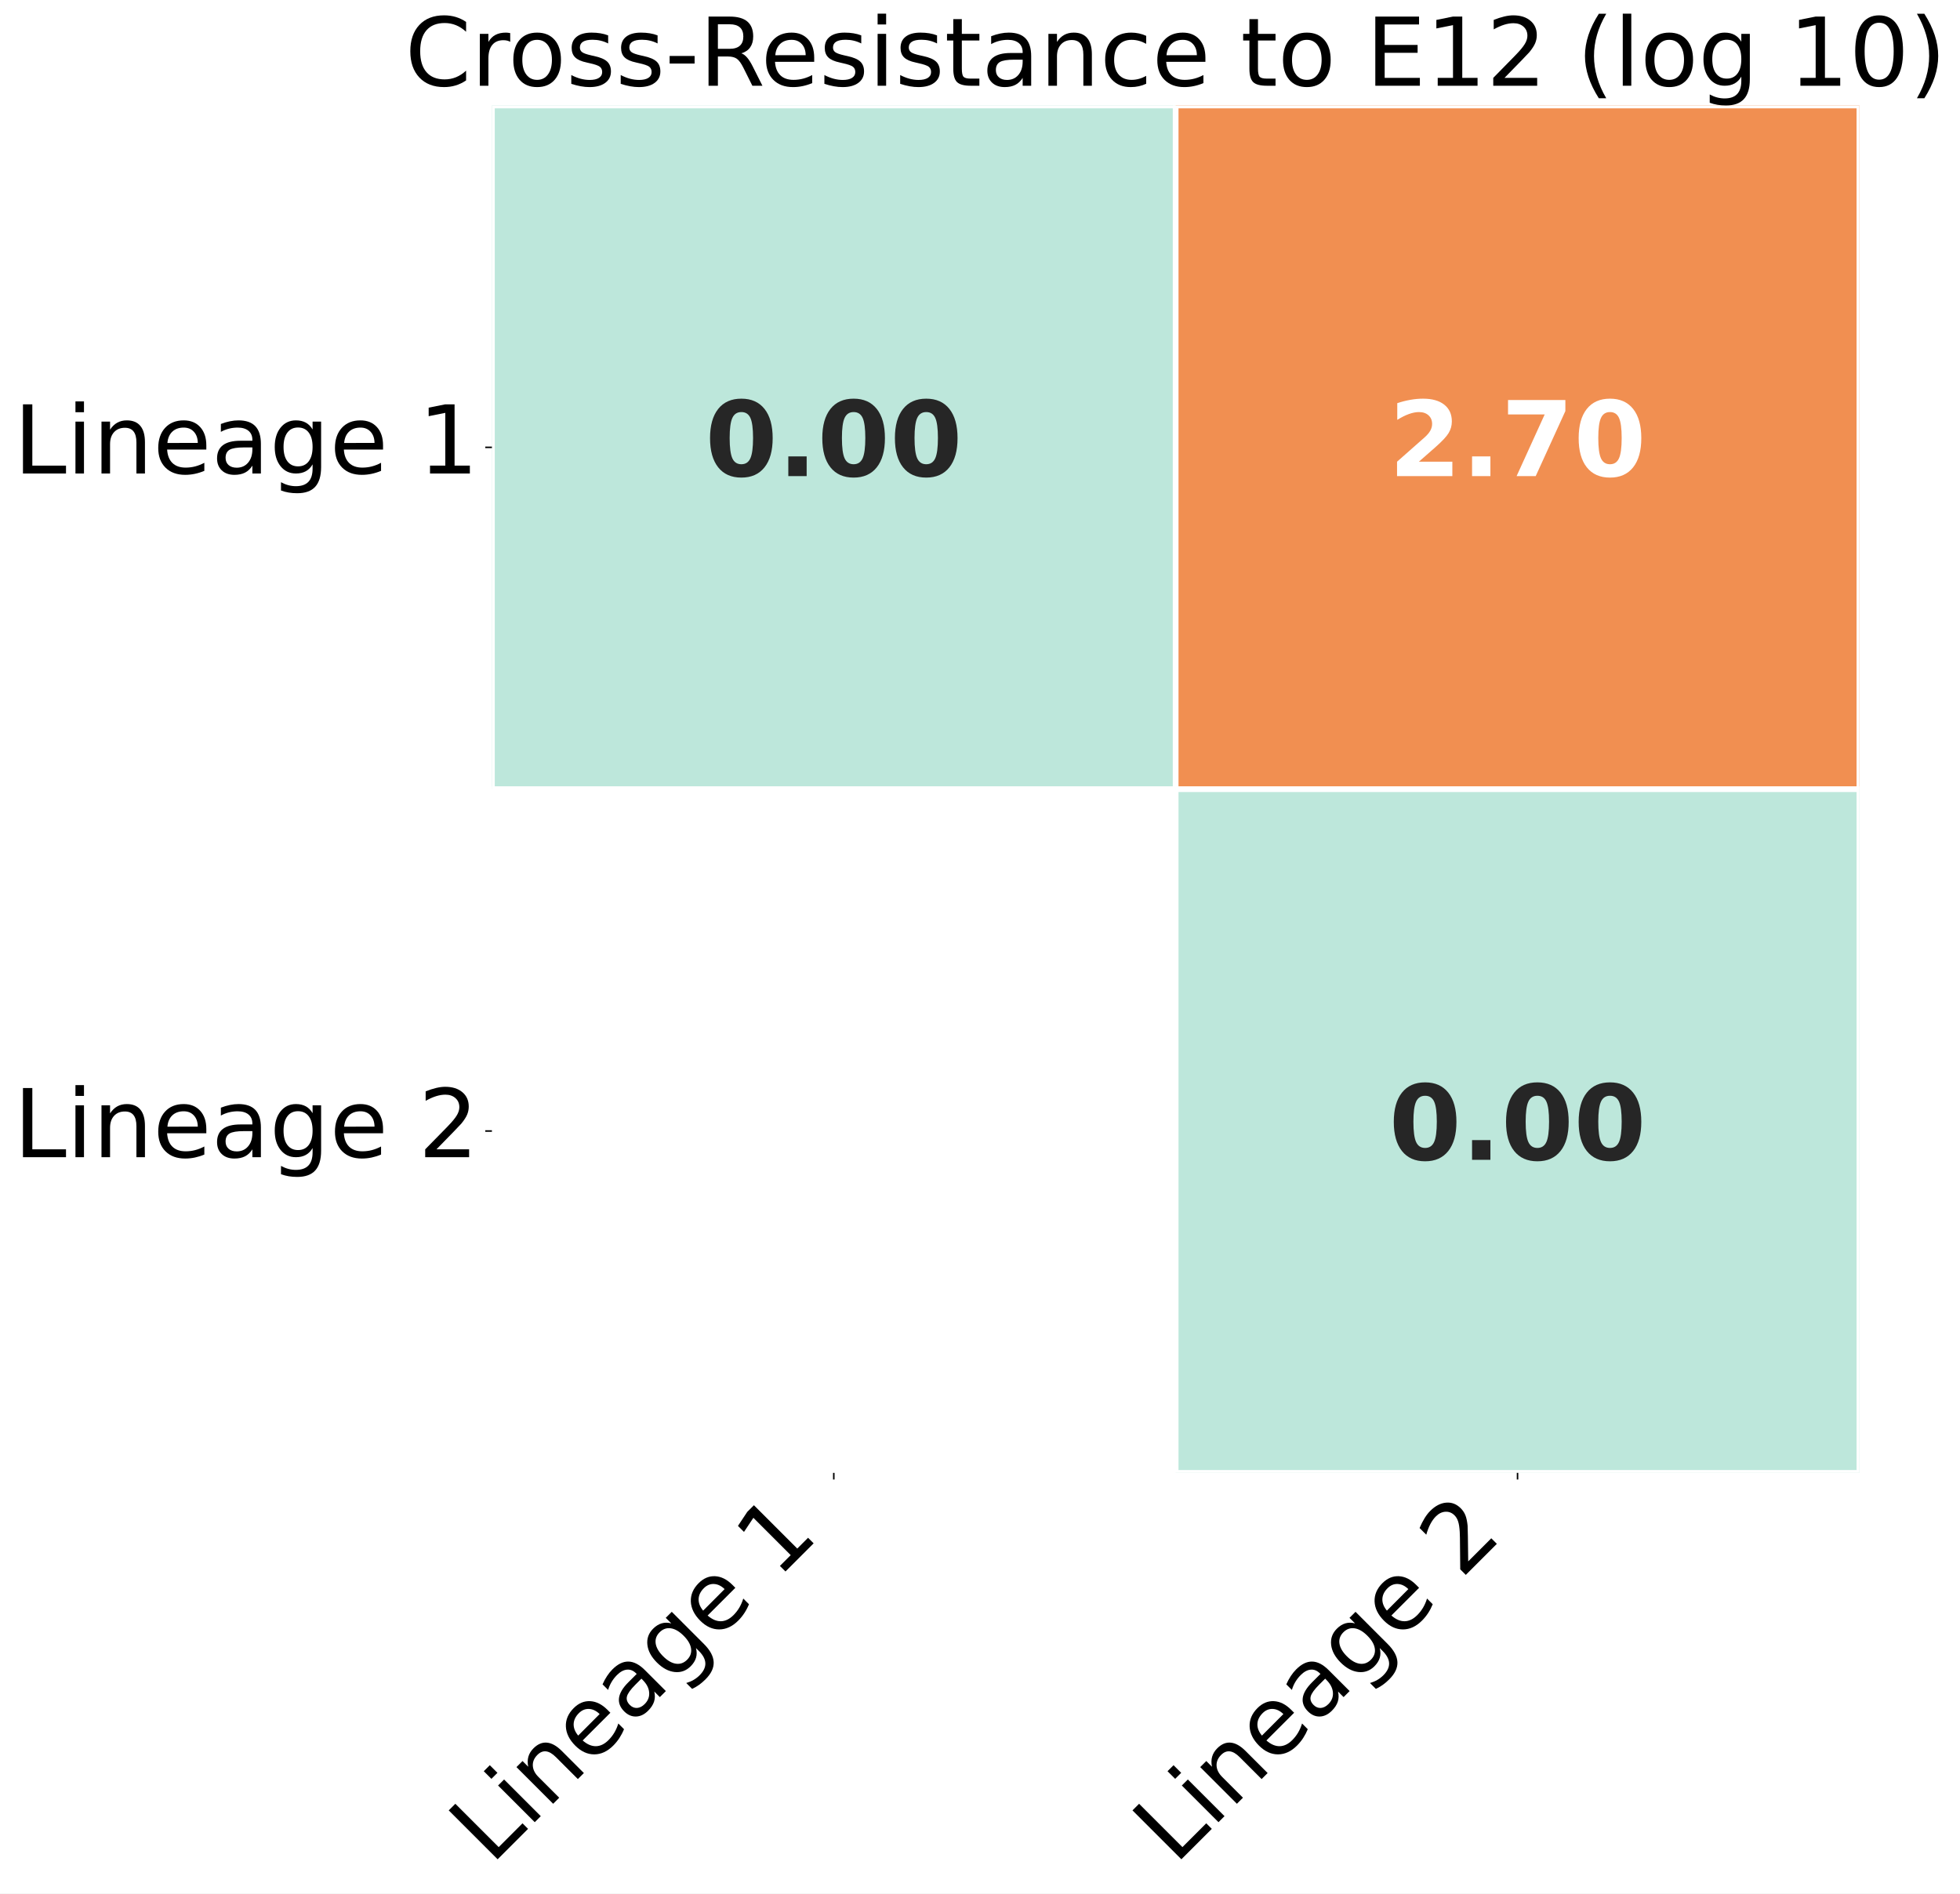
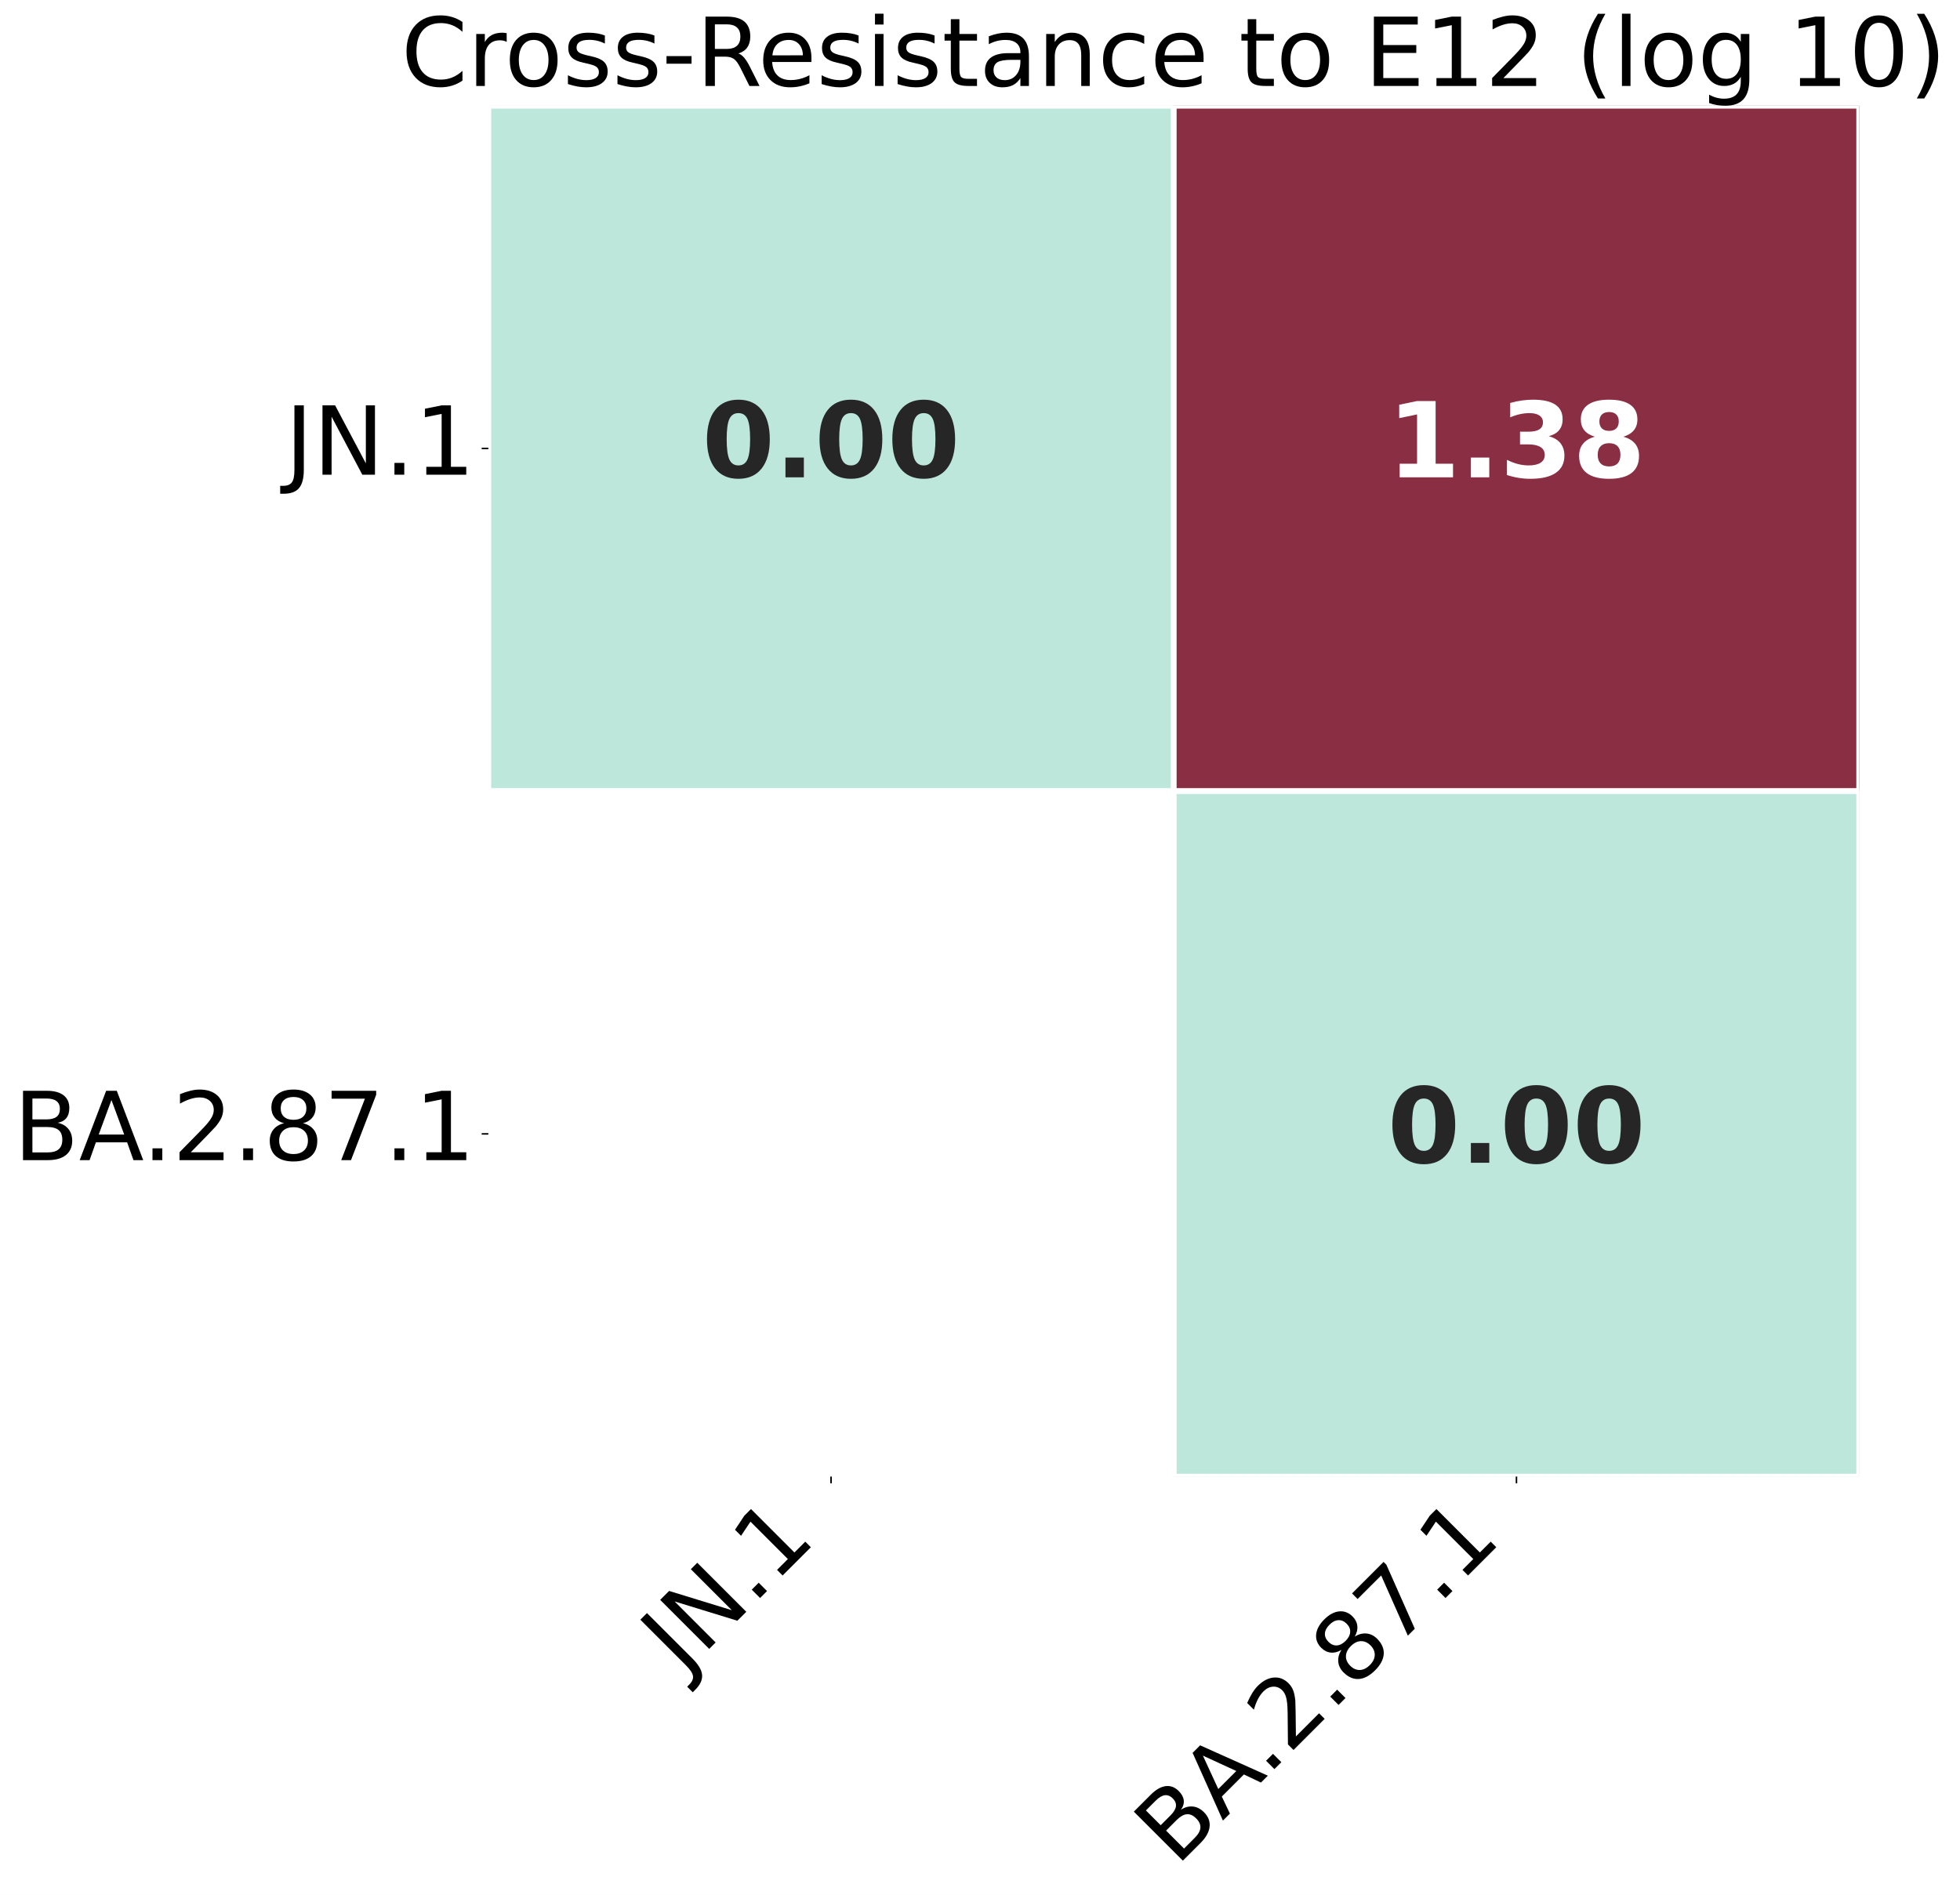
- <svg xmlns="http://www.w3.org/2000/svg" xmlns:xlink="http://www.w3.org/1999/xlink" width="1032.987pt" height="998.008pt" viewBox="0 0 1032.987 998.008" version="1.1">
+ <svg xmlns="http://www.w3.org/2000/svg" xmlns:xlink="http://www.w3.org/1999/xlink" width="1030.487pt" height="996.24pt" viewBox="0 0 1030.487 996.24" version="1.1">
  <defs>
    <style type="text/css">*{stroke-linejoin: round; stroke-linecap: butt}</style>
  </defs>
  <g id="figure_1">
    <g id="patch_1">
-       <path d="M 0 998.008  L 1032.987 998.008  L 1032.987 -0  L 0 -0  z " style="fill: #ffffff" />
+       <path d="M 0 996.24  L 1030.487 996.24  L 1030.487 -0  L 0 -0  z " style="fill: #ffffff" />
    </g>
    <g id="axes_1">
      <g id="patch_2">
-         <path d="M 259.255 776.311  L 979.975 776.311  L 979.975 55.591  L 259.255 55.591  z " style="fill: #ffffff" />
+         <path d="M 256.755 776.311  L 977.475 776.311  L 977.475 55.591  L 256.755 55.591  z " style="fill: #ffffff" />
      </g>
      <g id="QuadMesh_1">
-         <path d="M 259.255 55.591  L 619.615 55.591  L 619.615 415.951  L 259.255 415.951  L 259.255 55.591  " clip-path="url(#pf8c57af675)" style="fill: #bde7db; stroke: #ffffff; stroke-width: 3" />
-         <path d="M 619.615 55.591  L 979.975 55.591  L 979.975 415.951  L 619.615 415.951  L 619.615 55.591  " clip-path="url(#pf8c57af675)" style="fill: #f18f51; stroke: #ffffff; stroke-width: 3" />
-         <path d="M 259.255 415.951  L 619.615 415.951  L 619.615 776.311  L 259.255 776.311  L 259.255 415.951  " clip-path="url(#pf8c57af675)" style="fill: none; stroke: #ffffff; stroke-width: 3" />
-         <path d="M 619.615 415.951  L 979.975 415.951  L 979.975 776.311  L 619.615 776.311  L 619.615 415.951  " clip-path="url(#pf8c57af675)" style="fill: #bde7db; stroke: #ffffff; stroke-width: 3" />
+         <path d="M 256.755 55.591  L 617.115 55.591  L 617.115 415.951  L 256.755 415.951  L 256.755 55.591  " clip-path="url(#peb36f227a8)" style="fill: #bde7db; stroke: #ffffff; stroke-width: 3" />
+         <path d="M 617.115 55.591  L 977.475 55.591  L 977.475 415.951  L 617.115 415.951  L 617.115 55.591  " clip-path="url(#peb36f227a8)" style="fill: #8a2e43; stroke: #ffffff; stroke-width: 3" />
+         <path d="M 256.755 415.951  L 617.115 415.951  L 617.115 776.311  L 256.755 776.311  L 256.755 415.951  " clip-path="url(#peb36f227a8)" style="fill: none; stroke: #ffffff; stroke-width: 3" />
+         <path d="M 617.115 415.951  L 977.475 415.951  L 977.475 776.311  L 617.115 776.311  L 617.115 415.951  " clip-path="url(#peb36f227a8)" style="fill: #bde7db; stroke: #ffffff; stroke-width: 3" />
      </g>
      <g id="matplotlib.axis_1">
        <g id="xtick_1">
          <g id="line2d_1">
            <defs>
-               <path id="m85209749e2" d="M 0 0  L 0 3.5  " style="stroke: #000000; stroke-width: 0.8" />
+               <path id="ma2ae4b896c" d="M 0 0  L 0 3.5  " style="stroke: #000000; stroke-width: 0.8" />
            </defs>
            <g>
-               <use xlink:href="#m85209749e2" x="439.435" y="776.311" style="stroke: #000000; stroke-width: 0.8" />
+               <use xlink:href="#ma2ae4b896c" x="436.935" y="776.311" style="stroke: #000000; stroke-width: 0.8" />
            </g>
          </g>
          <g id="text_1">
-             <g transform="translate(258.8021 983.455) rotate(-45) scale(0.5 -0.5)">
+             <g transform="translate(358.9706 880.7864) rotate(-45) scale(0.5 -0.5)">
              <defs>
-                 <path id="DejaVuSans-4c" d="M 628 4666  L 1259 4666  L 1259 531  L 3531 531  L 3531 0  L 628 0  L 628 4666  z " transform="scale(0.015625)" />
-                 <path id="DejaVuSans-69" d="M 603 3500  L 1178 3500  L 1178 0  L 603 0  L 603 3500  z M 603 4863  L 1178 4863  L 1178 4134  L 603 4134  L 603 4863  z " transform="scale(0.015625)" />
-                 <path id="DejaVuSans-6e" d="M 3513 2113  L 3513 0  L 2938 0  L 2938 2094  Q 2938 2591 2744 2837  Q 2550 3084 2163 3084  Q 1697 3084 1428 2787  Q 1159 2491 1159 1978  L 1159 0  L 581 0  L 581 3500  L 1159 3500  L 1159 2956  Q 1366 3272 1645 3428  Q 1925 3584 2291 3584  Q 2894 3584 3203 3211  Q 3513 2838 3513 2113  z " transform="scale(0.015625)" />
-                 <path id="DejaVuSans-65" d="M 3597 1894  L 3597 1613  L 953 1613  Q 991 1019 1311 708  Q 1631 397 2203 397  Q 2534 397 2845 478  Q 3156 559 3463 722  L 3463 178  Q 3153 47 2828 -22  Q 2503 -91 2169 -91  Q 1331 -91 842 396  Q 353 884 353 1716  Q 353 2575 817 3079  Q 1281 3584 2069 3584  Q 2775 3584 3186 3129  Q 3597 2675 3597 1894  z M 3022 2063  Q 3016 2534 2758 2815  Q 2500 3097 2075 3097  Q 1594 3097 1305 2825  Q 1016 2553 972 2059  L 3022 2063  z " transform="scale(0.015625)" />
-                 <path id="DejaVuSans-61" d="M 2194 1759  Q 1497 1759 1228 1600  Q 959 1441 959 1056  Q 959 750 1161 570  Q 1363 391 1709 391  Q 2188 391 2477 730  Q 2766 1069 2766 1631  L 2766 1759  L 2194 1759  z M 3341 1997  L 3341 0  L 2766 0  L 2766 531  Q 2569 213 2275 61  Q 1981 -91 1556 -91  Q 1019 -91 701 211  Q 384 513 384 1019  Q 384 1609 779 1909  Q 1175 2209 1959 2209  L 2766 2209  L 2766 2266  Q 2766 2663 2505 2880  Q 2244 3097 1772 3097  Q 1472 3097 1187 3025  Q 903 2953 641 2809  L 641 3341  Q 956 3463 1253 3523  Q 1550 3584 1831 3584  Q 2591 3584 2966 3190  Q 3341 2797 3341 1997  z " transform="scale(0.015625)" />
-                 <path id="DejaVuSans-67" d="M 2906 1791  Q 2906 2416 2648 2759  Q 2391 3103 1925 3103  Q 1463 3103 1205 2759  Q 947 2416 947 1791  Q 947 1169 1205 825  Q 1463 481 1925 481  Q 2391 481 2648 825  Q 2906 1169 2906 1791  z M 3481 434  Q 3481 -459 3084 -895  Q 2688 -1331 1869 -1331  Q 1566 -1331 1297 -1286  Q 1028 -1241 775 -1147  L 775 -588  Q 1028 -725 1275 -790  Q 1522 -856 1778 -856  Q 2344 -856 2625 -561  Q 2906 -266 2906 331  L 2906 616  Q 2728 306 2450 153  Q 2172 0 1784 0  Q 1141 0 747 490  Q 353 981 353 1791  Q 353 2603 747 3093  Q 1141 3584 1784 3584  Q 2172 3584 2450 3431  Q 2728 3278 2906 2969  L 2906 3500  L 3481 3500  L 3481 434  z " transform="scale(0.015625)" />
-                 <path id="DejaVuSans-20" transform="scale(0.015625)" />
+                 <path id="DejaVuSans-4a" d="M 628 4666  L 1259 4666  L 1259 325  Q 1259 -519 939 -900  Q 619 -1281 -91 -1281  L -331 -1281  L -331 -750  L -134 -750  Q 284 -750 456 -515  Q 628 -281 628 325  L 628 4666  z " transform="scale(0.015625)" />
+                 <path id="DejaVuSans-4e" d="M 628 4666  L 1478 4666  L 3547 763  L 3547 4666  L 4159 4666  L 4159 0  L 3309 0  L 1241 3903  L 1241 0  L 628 0  L 628 4666  z " transform="scale(0.015625)" />
+                 <path id="DejaVuSans-2e" d="M 684 794  L 1344 794  L 1344 0  L 684 0  L 684 794  z " transform="scale(0.015625)" />
                <path id="DejaVuSans-31" d="M 794 531  L 1825 531  L 1825 4091  L 703 3866  L 703 4441  L 1819 4666  L 2450 4666  L 2450 531  L 3481 531  L 3481 0  L 794 0  L 794 531  z " transform="scale(0.015625)" />
              </defs>
-               <use xlink:href="#DejaVuSans-4c" />
-               <use xlink:href="#DejaVuSans-69" x="55.713" />
-               <use xlink:href="#DejaVuSans-6e" x="83.496" />
-               <use xlink:href="#DejaVuSans-65" x="146.875" />
-               <use xlink:href="#DejaVuSans-61" x="208.398" />
-               <use xlink:href="#DejaVuSans-67" x="269.678" />
-               <use xlink:href="#DejaVuSans-65" x="333.154" />
-               <use xlink:href="#DejaVuSans-20" x="394.678" />
-               <use xlink:href="#DejaVuSans-31" x="426.465" />
+               <use xlink:href="#DejaVuSans-4a" />
+               <use xlink:href="#DejaVuSans-4e" x="29.492" />
+               <use xlink:href="#DejaVuSans-2e" x="104.297" />
+               <use xlink:href="#DejaVuSans-31" x="136.084" />
            </g>
          </g>
        </g>
        <g id="xtick_2">
          <g id="line2d_2">
            <g>
-               <use xlink:href="#m85209749e2" x="799.795" y="776.311" style="stroke: #000000; stroke-width: 0.8" />
+               <use xlink:href="#ma2ae4b896c" x="797.295" y="776.311" style="stroke: #000000; stroke-width: 0.8" />
            </g>
          </g>
          <g id="text_2">
-             <g transform="translate(619.1621 983.455) rotate(-45) scale(0.5 -0.5)">
+             <g transform="translate(618.4298 981.6872) rotate(-45) scale(0.5 -0.5)">
              <defs>
+                 <path id="DejaVuSans-42" d="M 1259 2228  L 1259 519  L 2272 519  Q 2781 519 3026 730  Q 3272 941 3272 1375  Q 3272 1813 3026 2020  Q 2781 2228 2272 2228  L 1259 2228  z M 1259 4147  L 1259 2741  L 2194 2741  Q 2656 2741 2882 2914  Q 3109 3088 3109 3444  Q 3109 3797 2882 3972  Q 2656 4147 2194 4147  L 1259 4147  z M 628 4666  L 2241 4666  Q 2963 4666 3353 4366  Q 3744 4066 3744 3513  Q 3744 3084 3544 2831  Q 3344 2578 2956 2516  Q 3422 2416 3680 2098  Q 3938 1781 3938 1306  Q 3938 681 3513 340  Q 3088 0 2303 0  L 628 0  L 628 4666  z " transform="scale(0.015625)" />
+                 <path id="DejaVuSans-41" d="M 2188 4044  L 1331 1722  L 3047 1722  L 2188 4044  z M 1831 4666  L 2547 4666  L 4325 0  L 3669 0  L 3244 1197  L 1141 1197  L 716 0  L 50 0  L 1831 4666  z " transform="scale(0.015625)" />
                <path id="DejaVuSans-32" d="M 1228 531  L 3431 531  L 3431 0  L 469 0  L 469 531  Q 828 903 1448 1529  Q 2069 2156 2228 2338  Q 2531 2678 2651 2914  Q 2772 3150 2772 3378  Q 2772 3750 2511 3984  Q 2250 4219 1831 4219  Q 1534 4219 1204 4116  Q 875 4013 500 3803  L 500 4441  Q 881 4594 1212 4672  Q 1544 4750 1819 4750  Q 2544 4750 2975 4387  Q 3406 4025 3406 3419  Q 3406 3131 3298 2873  Q 3191 2616 2906 2266  Q 2828 2175 2409 1742  Q 1991 1309 1228 531  z " transform="scale(0.015625)" />
+                 <path id="DejaVuSans-38" d="M 2034 2216  Q 1584 2216 1326 1975  Q 1069 1734 1069 1313  Q 1069 891 1326 650  Q 1584 409 2034 409  Q 2484 409 2743 651  Q 3003 894 3003 1313  Q 3003 1734 2745 1975  Q 2488 2216 2034 2216  z M 1403 2484  Q 997 2584 770 2862  Q 544 3141 544 3541  Q 544 4100 942 4425  Q 1341 4750 2034 4750  Q 2731 4750 3128 4425  Q 3525 4100 3525 3541  Q 3525 3141 3298 2862  Q 3072 2584 2669 2484  Q 3125 2378 3379 2068  Q 3634 1759 3634 1313  Q 3634 634 3220 271  Q 2806 -91 2034 -91  Q 1263 -91 848 271  Q 434 634 434 1313  Q 434 1759 690 2068  Q 947 2378 1403 2484  z M 1172 3481  Q 1172 3119 1398 2916  Q 1625 2713 2034 2713  Q 2441 2713 2670 2916  Q 2900 3119 2900 3481  Q 2900 3844 2670 4047  Q 2441 4250 2034 4250  Q 1625 4250 1398 4047  Q 1172 3844 1172 3481  z " transform="scale(0.015625)" />
+                 <path id="DejaVuSans-37" d="M 525 4666  L 3525 4666  L 3525 4397  L 1831 0  L 1172 0  L 2766 4134  L 525 4134  L 525 4666  z " transform="scale(0.015625)" />
              </defs>
-               <use xlink:href="#DejaVuSans-4c" />
-               <use xlink:href="#DejaVuSans-69" x="55.713" />
-               <use xlink:href="#DejaVuSans-6e" x="83.496" />
-               <use xlink:href="#DejaVuSans-65" x="146.875" />
-               <use xlink:href="#DejaVuSans-61" x="208.398" />
-               <use xlink:href="#DejaVuSans-67" x="269.678" />
-               <use xlink:href="#DejaVuSans-65" x="333.154" />
-               <use xlink:href="#DejaVuSans-20" x="394.678" />
-               <use xlink:href="#DejaVuSans-32" x="426.465" />
+               <use xlink:href="#DejaVuSans-42" />
+               <use xlink:href="#DejaVuSans-41" x="68.604" />
+               <use xlink:href="#DejaVuSans-2e" x="135.262" />
+               <use xlink:href="#DejaVuSans-32" x="167.049" />
+               <use xlink:href="#DejaVuSans-2e" x="230.672" />
+               <use xlink:href="#DejaVuSans-38" x="262.459" />
+               <use xlink:href="#DejaVuSans-37" x="326.082" />
+               <use xlink:href="#DejaVuSans-2e" x="389.705" />
+               <use xlink:href="#DejaVuSans-31" x="421.492" />
            </g>
          </g>
        </g>
      </g>
      <g id="matplotlib.axis_2">
        <g id="ytick_1">
          <g id="line2d_3">
            <defs>
-               <path id="mdd758f354e" d="M 0 0  L -3.5 0  " style="stroke: #000000; stroke-width: 0.8" />
+               <path id="mb6d8fed3f1" d="M 0 0  L -3.5 0  " style="stroke: #000000; stroke-width: 0.8" />
            </defs>
            <g>
-               <use xlink:href="#mdd758f354e" x="259.255" y="235.771" style="stroke: #000000; stroke-width: 0.8" />
+               <use xlink:href="#mb6d8fed3f1" x="256.755" y="235.771" style="stroke: #000000; stroke-width: 0.8" />
            </g>
          </g>
          <g id="text_3">
-             <g transform="translate(7.2 249.5675) scale(0.5 -0.5)">
-               <use xlink:href="#DejaVuSans-4c" />
-               <use xlink:href="#DejaVuSans-69" x="55.713" />
-               <use xlink:href="#DejaVuSans-6e" x="83.496" />
-               <use xlink:href="#DejaVuSans-65" x="146.875" />
-               <use xlink:href="#DejaVuSans-61" x="208.398" />
-               <use xlink:href="#DejaVuSans-67" x="269.678" />
-               <use xlink:href="#DejaVuSans-65" x="333.154" />
-               <use xlink:href="#DejaVuSans-20" x="394.678" />
-               <use xlink:href="#DejaVuSans-31" x="426.465" />
+             <g transform="translate(149.8953 249.5675) scale(0.5 -0.5)">
+               <use xlink:href="#DejaVuSans-4a" />
+               <use xlink:href="#DejaVuSans-4e" x="29.492" />
+               <use xlink:href="#DejaVuSans-2e" x="104.297" />
+               <use xlink:href="#DejaVuSans-31" x="136.084" />
            </g>
          </g>
        </g>
        <g id="ytick_2">
          <g id="line2d_4">
            <g>
-               <use xlink:href="#mdd758f354e" x="259.255" y="596.131" style="stroke: #000000; stroke-width: 0.8" />
+               <use xlink:href="#mb6d8fed3f1" x="256.755" y="596.131" style="stroke: #000000; stroke-width: 0.8" />
            </g>
          </g>
          <g id="text_4">
            <g transform="translate(7.2 609.9275) scale(0.5 -0.5)">
-               <use xlink:href="#DejaVuSans-4c" />
-               <use xlink:href="#DejaVuSans-69" x="55.713" />
-               <use xlink:href="#DejaVuSans-6e" x="83.496" />
-               <use xlink:href="#DejaVuSans-65" x="146.875" />
-               <use xlink:href="#DejaVuSans-61" x="208.398" />
-               <use xlink:href="#DejaVuSans-67" x="269.678" />
-               <use xlink:href="#DejaVuSans-65" x="333.154" />
-               <use xlink:href="#DejaVuSans-20" x="394.678" />
-               <use xlink:href="#DejaVuSans-32" x="426.465" />
+               <use xlink:href="#DejaVuSans-42" />
+               <use xlink:href="#DejaVuSans-41" x="68.604" />
+               <use xlink:href="#DejaVuSans-2e" x="135.262" />
+               <use xlink:href="#DejaVuSans-32" x="167.049" />
+               <use xlink:href="#DejaVuSans-2e" x="230.672" />
+               <use xlink:href="#DejaVuSans-38" x="262.459" />
+               <use xlink:href="#DejaVuSans-37" x="326.082" />
+               <use xlink:href="#DejaVuSans-2e" x="389.705" />
+               <use xlink:href="#DejaVuSans-31" x="421.492" />
            </g>
          </g>
        </g>
      </g>
      <g id="text_5">
-         <g style="fill: #262626" transform="translate(371.587 250.9472) scale(0.55 -0.55)">
+         <g style="fill: #262626" transform="translate(369.087 250.9472) scale(0.55 -0.55)">
          <defs>
            <path id="DejaVuSans-Bold-30" d="M 2944 2338  Q 2944 3213 2780 3570  Q 2616 3928 2228 3928  Q 1841 3928 1675 3570  Q 1509 3213 1509 2338  Q 1509 1453 1675 1090  Q 1841 728 2228 728  Q 2613 728 2778 1090  Q 2944 1453 2944 2338  z M 4147 2328  Q 4147 1169 3647 539  Q 3147 -91 2228 -91  Q 1306 -91 806 539  Q 306 1169 306 2328  Q 306 3491 806 4120  Q 1306 4750 2228 4750  Q 3147 4750 3647 4120  Q 4147 3491 4147 2328  z " transform="scale(0.015625)" />
            <path id="DejaVuSans-Bold-2e" d="M 653 1209  L 1778 1209  L 1778 0  L 653 0  L 653 1209  z " transform="scale(0.015625)" />
          </defs>
          <use xlink:href="#DejaVuSans-Bold-30" />
          <use xlink:href="#DejaVuSans-Bold-2e" x="69.58" />
          <use xlink:href="#DejaVuSans-Bold-30" x="107.568" />
          <use xlink:href="#DejaVuSans-Bold-30" x="177.148" />
        </g>
      </g>
      <g id="text_6">
-         <g style="fill: #ffffff" transform="translate(731.947 250.9472) scale(0.55 -0.55)">
+         <g style="fill: #ffffff" transform="translate(729.447 250.9472) scale(0.55 -0.55)">
          <defs>
-             <path id="DejaVuSans-Bold-32" d="M 1844 884  L 3897 884  L 3897 0  L 506 0  L 506 884  L 2209 2388  Q 2438 2594 2547 2791  Q 2656 2988 2656 3200  Q 2656 3528 2436 3728  Q 2216 3928 1850 3928  Q 1569 3928 1234 3808  Q 900 3688 519 3450  L 519 4475  Q 925 4609 1322 4679  Q 1719 4750 2100 4750  Q 2938 4750 3402 4381  Q 3866 4013 3866 3353  Q 3866 2972 3669 2642  Q 3472 2313 2841 1759  L 1844 884  z " transform="scale(0.015625)" />
-             <path id="DejaVuSans-Bold-37" d="M 428 4666  L 3944 4666  L 3944 3988  L 2125 0  L 953 0  L 2675 3781  L 428 3781  L 428 4666  z " transform="scale(0.015625)" />
+             <path id="DejaVuSans-Bold-31" d="M 750 831  L 1813 831  L 1813 3847  L 722 3622  L 722 4441  L 1806 4666  L 2950 4666  L 2950 831  L 4013 831  L 4013 0  L 750 0  L 750 831  z " transform="scale(0.015625)" />
+             <path id="DejaVuSans-Bold-33" d="M 2981 2516  Q 3453 2394 3698 2092  Q 3944 1791 3944 1325  Q 3944 631 3412 270  Q 2881 -91 1863 -91  Q 1503 -91 1142 -33  Q 781 25 428 141  L 428 1069  Q 766 900 1098 814  Q 1431 728 1753 728  Q 2231 728 2486 893  Q 2741 1059 2741 1369  Q 2741 1688 2480 1852  Q 2219 2016 1709 2016  L 1228 2016  L 1228 2791  L 1734 2791  Q 2188 2791 2409 2933  Q 2631 3075 2631 3366  Q 2631 3634 2415 3781  Q 2200 3928 1806 3928  Q 1516 3928 1219 3862  Q 922 3797 628 3669  L 628 4550  Q 984 4650 1334 4700  Q 1684 4750 2022 4750  Q 2931 4750 3382 4451  Q 3834 4153 3834 3553  Q 3834 3144 3618 2883  Q 3403 2622 2981 2516  z " transform="scale(0.015625)" />
+             <path id="DejaVuSans-Bold-38" d="M 2228 2088  Q 1891 2088 1709 1903  Q 1528 1719 1528 1375  Q 1528 1031 1709 848  Q 1891 666 2228 666  Q 2563 666 2741 848  Q 2919 1031 2919 1375  Q 2919 1722 2741 1905  Q 2563 2088 2228 2088  z M 1350 2484  Q 925 2613 709 2878  Q 494 3144 494 3541  Q 494 4131 934 4440  Q 1375 4750 2228 4750  Q 3075 4750 3515 4442  Q 3956 4134 3956 3541  Q 3956 3144 3739 2878  Q 3522 2613 3097 2484  Q 3572 2353 3814 2058  Q 4056 1763 4056 1313  Q 4056 619 3595 264  Q 3134 -91 2228 -91  Q 1319 -91 855 264  Q 391 619 391 1313  Q 391 1763 633 2058  Q 875 2353 1350 2484  z M 1631 3419  Q 1631 3141 1786 2991  Q 1941 2841 2228 2841  Q 2509 2841 2662 2991  Q 2816 3141 2816 3419  Q 2816 3697 2662 3845  Q 2509 3994 2228 3994  Q 1941 3994 1786 3844  Q 1631 3694 1631 3419  z " transform="scale(0.015625)" />
          </defs>
-           <use xlink:href="#DejaVuSans-Bold-32" />
+           <use xlink:href="#DejaVuSans-Bold-31" />
          <use xlink:href="#DejaVuSans-Bold-2e" x="69.58" />
-           <use xlink:href="#DejaVuSans-Bold-37" x="107.568" />
-           <use xlink:href="#DejaVuSans-Bold-30" x="177.148" />
+           <use xlink:href="#DejaVuSans-Bold-33" x="107.568" />
+           <use xlink:href="#DejaVuSans-Bold-38" x="177.148" />
        </g>
      </g>
      <g id="text_7">
-         <g style="fill: #262626" transform="translate(731.947 611.3072) scale(0.55 -0.55)">
+         <g style="fill: #262626" transform="translate(729.447 611.3072) scale(0.55 -0.55)">
          <use xlink:href="#DejaVuSans-Bold-30" />
          <use xlink:href="#DejaVuSans-Bold-2e" x="69.58" />
          <use xlink:href="#DejaVuSans-Bold-30" x="107.568" />
          <use xlink:href="#DejaVuSans-Bold-30" x="177.148" />
        </g>
      </g>
      <g id="text_8">
-         <g transform="translate(213.4428 45.19219) scale(0.5 -0.5)">
+         <g transform="translate(210.9428 45.19219) scale(0.5 -0.5)">
          <defs>
            <path id="DejaVuSans-43" d="M 4122 4306  L 4122 3641  Q 3803 3938 3442 4084  Q 3081 4231 2675 4231  Q 1875 4231 1450 3742  Q 1025 3253 1025 2328  Q 1025 1406 1450 917  Q 1875 428 2675 428  Q 3081 428 3442 575  Q 3803 722 4122 1019  L 4122 359  Q 3791 134 3420 21  Q 3050 -91 2638 -91  Q 1578 -91 968 557  Q 359 1206 359 2328  Q 359 3453 968 4101  Q 1578 4750 2638 4750  Q 3056 4750 3426 4639  Q 3797 4528 4122 4306  z " transform="scale(0.015625)" />
            <path id="DejaVuSans-72" d="M 2631 2963  Q 2534 3019 2420 3045  Q 2306 3072 2169 3072  Q 1681 3072 1420 2755  Q 1159 2438 1159 1844  L 1159 0  L 581 0  L 581 3500  L 1159 3500  L 1159 2956  Q 1341 3275 1631 3429  Q 1922 3584 2338 3584  Q 2397 3584 2469 3576  Q 2541 3569 2628 3553  L 2631 2963  z " transform="scale(0.015625)" />
            <path id="DejaVuSans-6f" d="M 1959 3097  Q 1497 3097 1228 2736  Q 959 2375 959 1747  Q 959 1119 1226 758  Q 1494 397 1959 397  Q 2419 397 2687 759  Q 2956 1122 2956 1747  Q 2956 2369 2687 2733  Q 2419 3097 1959 3097  z M 1959 3584  Q 2709 3584 3137 3096  Q 3566 2609 3566 1747  Q 3566 888 3137 398  Q 2709 -91 1959 -91  Q 1206 -91 779 398  Q 353 888 353 1747  Q 353 2609 779 3096  Q 1206 3584 1959 3584  z " transform="scale(0.015625)" />
            <path id="DejaVuSans-73" d="M 2834 3397  L 2834 2853  Q 2591 2978 2328 3040  Q 2066 3103 1784 3103  Q 1356 3103 1142 2972  Q 928 2841 928 2578  Q 928 2378 1081 2264  Q 1234 2150 1697 2047  L 1894 2003  Q 2506 1872 2764 1633  Q 3022 1394 3022 966  Q 3022 478 2636 193  Q 2250 -91 1575 -91  Q 1294 -91 989 -36  Q 684 19 347 128  L 347 722  Q 666 556 975 473  Q 1284 391 1588 391  Q 1994 391 2212 530  Q 2431 669 2431 922  Q 2431 1156 2273 1281  Q 2116 1406 1581 1522  L 1381 1569  Q 847 1681 609 1914  Q 372 2147 372 2553  Q 372 3047 722 3315  Q 1072 3584 1716 3584  Q 2034 3584 2315 3537  Q 2597 3491 2834 3397  z " transform="scale(0.015625)" />
            <path id="DejaVuSans-2d" d="M 313 2009  L 1997 2009  L 1997 1497  L 313 1497  L 313 2009  z " transform="scale(0.015625)" />
            <path id="DejaVuSans-52" d="M 2841 2188  Q 3044 2119 3236 1894  Q 3428 1669 3622 1275  L 4263 0  L 3584 0  L 2988 1197  Q 2756 1666 2539 1819  Q 2322 1972 1947 1972  L 1259 1972  L 1259 0  L 628 0  L 628 4666  L 2053 4666  Q 2853 4666 3247 4331  Q 3641 3997 3641 3322  Q 3641 2881 3436 2590  Q 3231 2300 2841 2188  z M 1259 4147  L 1259 2491  L 2053 2491  Q 2509 2491 2742 2702  Q 2975 2913 2975 3322  Q 2975 3731 2742 3939  Q 2509 4147 2053 4147  L 1259 4147  z " transform="scale(0.015625)" />
+             <path id="DejaVuSans-65" d="M 3597 1894  L 3597 1613  L 953 1613  Q 991 1019 1311 708  Q 1631 397 2203 397  Q 2534 397 2845 478  Q 3156 559 3463 722  L 3463 178  Q 3153 47 2828 -22  Q 2503 -91 2169 -91  Q 1331 -91 842 396  Q 353 884 353 1716  Q 353 2575 817 3079  Q 1281 3584 2069 3584  Q 2775 3584 3186 3129  Q 3597 2675 3597 1894  z M 3022 2063  Q 3016 2534 2758 2815  Q 2500 3097 2075 3097  Q 1594 3097 1305 2825  Q 1016 2553 972 2059  L 3022 2063  z " transform="scale(0.015625)" />
+             <path id="DejaVuSans-69" d="M 603 3500  L 1178 3500  L 1178 0  L 603 0  L 603 3500  z M 603 4863  L 1178 4863  L 1178 4134  L 603 4134  L 603 4863  z " transform="scale(0.015625)" />
            <path id="DejaVuSans-74" d="M 1172 4494  L 1172 3500  L 2356 3500  L 2356 3053  L 1172 3053  L 1172 1153  Q 1172 725 1289 603  Q 1406 481 1766 481  L 2356 481  L 2356 0  L 1766 0  Q 1100 0 847 248  Q 594 497 594 1153  L 594 3053  L 172 3053  L 172 3500  L 594 3500  L 594 4494  L 1172 4494  z " transform="scale(0.015625)" />
+             <path id="DejaVuSans-61" d="M 2194 1759  Q 1497 1759 1228 1600  Q 959 1441 959 1056  Q 959 750 1161 570  Q 1363 391 1709 391  Q 2188 391 2477 730  Q 2766 1069 2766 1631  L 2766 1759  L 2194 1759  z M 3341 1997  L 3341 0  L 2766 0  L 2766 531  Q 2569 213 2275 61  Q 1981 -91 1556 -91  Q 1019 -91 701 211  Q 384 513 384 1019  Q 384 1609 779 1909  Q 1175 2209 1959 2209  L 2766 2209  L 2766 2266  Q 2766 2663 2505 2880  Q 2244 3097 1772 3097  Q 1472 3097 1187 3025  Q 903 2953 641 2809  L 641 3341  Q 956 3463 1253 3523  Q 1550 3584 1831 3584  Q 2591 3584 2966 3190  Q 3341 2797 3341 1997  z " transform="scale(0.015625)" />
+             <path id="DejaVuSans-6e" d="M 3513 2113  L 3513 0  L 2938 0  L 2938 2094  Q 2938 2591 2744 2837  Q 2550 3084 2163 3084  Q 1697 3084 1428 2787  Q 1159 2491 1159 1978  L 1159 0  L 581 0  L 581 3500  L 1159 3500  L 1159 2956  Q 1366 3272 1645 3428  Q 1925 3584 2291 3584  Q 2894 3584 3203 3211  Q 3513 2838 3513 2113  z " transform="scale(0.015625)" />
            <path id="DejaVuSans-63" d="M 3122 3366  L 3122 2828  Q 2878 2963 2633 3030  Q 2388 3097 2138 3097  Q 1578 3097 1268 2742  Q 959 2388 959 1747  Q 959 1106 1268 751  Q 1578 397 2138 397  Q 2388 397 2633 464  Q 2878 531 3122 666  L 3122 134  Q 2881 22 2623 -34  Q 2366 -91 2075 -91  Q 1284 -91 818 406  Q 353 903 353 1747  Q 353 2603 823 3093  Q 1294 3584 2113 3584  Q 2378 3584 2631 3529  Q 2884 3475 3122 3366  z " transform="scale(0.015625)" />
+             <path id="DejaVuSans-20" transform="scale(0.015625)" />
            <path id="DejaVuSans-45" d="M 628 4666  L 3578 4666  L 3578 4134  L 1259 4134  L 1259 2753  L 3481 2753  L 3481 2222  L 1259 2222  L 1259 531  L 3634 531  L 3634 0  L 628 0  L 628 4666  z " transform="scale(0.015625)" />
            <path id="DejaVuSans-28" d="M 1984 4856  Q 1566 4138 1362 3434  Q 1159 2731 1159 2009  Q 1159 1288 1364 580  Q 1569 -128 1984 -844  L 1484 -844  Q 1016 -109 783 600  Q 550 1309 550 2009  Q 550 2706 781 3412  Q 1013 4119 1484 4856  L 1984 4856  z " transform="scale(0.015625)" />
            <path id="DejaVuSans-6c" d="M 603 4863  L 1178 4863  L 1178 0  L 603 0  L 603 4863  z " transform="scale(0.015625)" />
+             <path id="DejaVuSans-67" d="M 2906 1791  Q 2906 2416 2648 2759  Q 2391 3103 1925 3103  Q 1463 3103 1205 2759  Q 947 2416 947 1791  Q 947 1169 1205 825  Q 1463 481 1925 481  Q 2391 481 2648 825  Q 2906 1169 2906 1791  z M 3481 434  Q 3481 -459 3084 -895  Q 2688 -1331 1869 -1331  Q 1566 -1331 1297 -1286  Q 1028 -1241 775 -1147  L 775 -588  Q 1028 -725 1275 -790  Q 1522 -856 1778 -856  Q 2344 -856 2625 -561  Q 2906 -266 2906 331  L 2906 616  Q 2728 306 2450 153  Q 2172 0 1784 0  Q 1141 0 747 490  Q 353 981 353 1791  Q 353 2603 747 3093  Q 1141 3584 1784 3584  Q 2172 3584 2450 3431  Q 2728 3278 2906 2969  L 2906 3500  L 3481 3500  L 3481 434  z " transform="scale(0.015625)" />
            <path id="DejaVuSans-30" d="M 2034 4250  Q 1547 4250 1301 3770  Q 1056 3291 1056 2328  Q 1056 1369 1301 889  Q 1547 409 2034 409  Q 2525 409 2770 889  Q 3016 1369 3016 2328  Q 3016 3291 2770 3770  Q 2525 4250 2034 4250  z M 2034 4750  Q 2819 4750 3233 4129  Q 3647 3509 3647 2328  Q 3647 1150 3233 529  Q 2819 -91 2034 -91  Q 1250 -91 836 529  Q 422 1150 422 2328  Q 422 3509 836 4129  Q 1250 4750 2034 4750  z " transform="scale(0.015625)" />
            <path id="DejaVuSans-29" d="M 513 4856  L 1013 4856  Q 1481 4119 1714 3412  Q 1947 2706 1947 2009  Q 1947 1309 1714 600  Q 1481 -109 1013 -844  L 513 -844  Q 928 -128 1133 580  Q 1338 1288 1338 2009  Q 1338 2731 1133 3434  Q 928 4138 513 4856  z " transform="scale(0.015625)" />
          </defs>
          <use xlink:href="#DejaVuSans-43" />
          <use xlink:href="#DejaVuSans-72" x="69.824" />
          <use xlink:href="#DejaVuSans-6f" x="108.688" />
          <use xlink:href="#DejaVuSans-73" x="169.869" />
          <use xlink:href="#DejaVuSans-73" x="221.969" />
          <use xlink:href="#DejaVuSans-2d" x="274.068" />
          <use xlink:href="#DejaVuSans-52" x="310.152" />
          <use xlink:href="#DejaVuSans-65" x="375.135" />
          <use xlink:href="#DejaVuSans-73" x="436.658" />
          <use xlink:href="#DejaVuSans-69" x="488.758" />
          <use xlink:href="#DejaVuSans-73" x="516.541" />
          <use xlink:href="#DejaVuSans-74" x="568.641" />
          <use xlink:href="#DejaVuSans-61" x="607.85" />
          <use xlink:href="#DejaVuSans-6e" x="669.129" />
          <use xlink:href="#DejaVuSans-63" x="732.508" />
          <use xlink:href="#DejaVuSans-65" x="787.488" />
          <use xlink:href="#DejaVuSans-20" x="849.012" />
          <use xlink:href="#DejaVuSans-74" x="880.799" />
          <use xlink:href="#DejaVuSans-6f" x="920.008" />
          <use xlink:href="#DejaVuSans-20" x="981.189" />
          <use xlink:href="#DejaVuSans-45" x="1012.977" />
          <use xlink:href="#DejaVuSans-31" x="1076.16" />
          <use xlink:href="#DejaVuSans-32" x="1139.783" />
          <use xlink:href="#DejaVuSans-20" x="1203.406" />
          <use xlink:href="#DejaVuSans-28" x="1235.193" />
          <use xlink:href="#DejaVuSans-6c" x="1274.207" />
          <use xlink:href="#DejaVuSans-6f" x="1301.99" />
          <use xlink:href="#DejaVuSans-67" x="1363.172" />
          <use xlink:href="#DejaVuSans-20" x="1426.648" />
          <use xlink:href="#DejaVuSans-31" x="1458.436" />
          <use xlink:href="#DejaVuSans-30" x="1522.059" />
          <use xlink:href="#DejaVuSans-29" x="1585.682" />
        </g>
      </g>
    </g>
  </g>
  <defs>
-     <clipPath id="pf8c57af675">
-       <rect x="259.255" y="55.591" width="720.72" height="720.72" />
+     <clipPath id="peb36f227a8">
+       <rect x="256.755" y="55.591" width="720.72" height="720.72" />
    </clipPath>
  </defs>
</svg>
